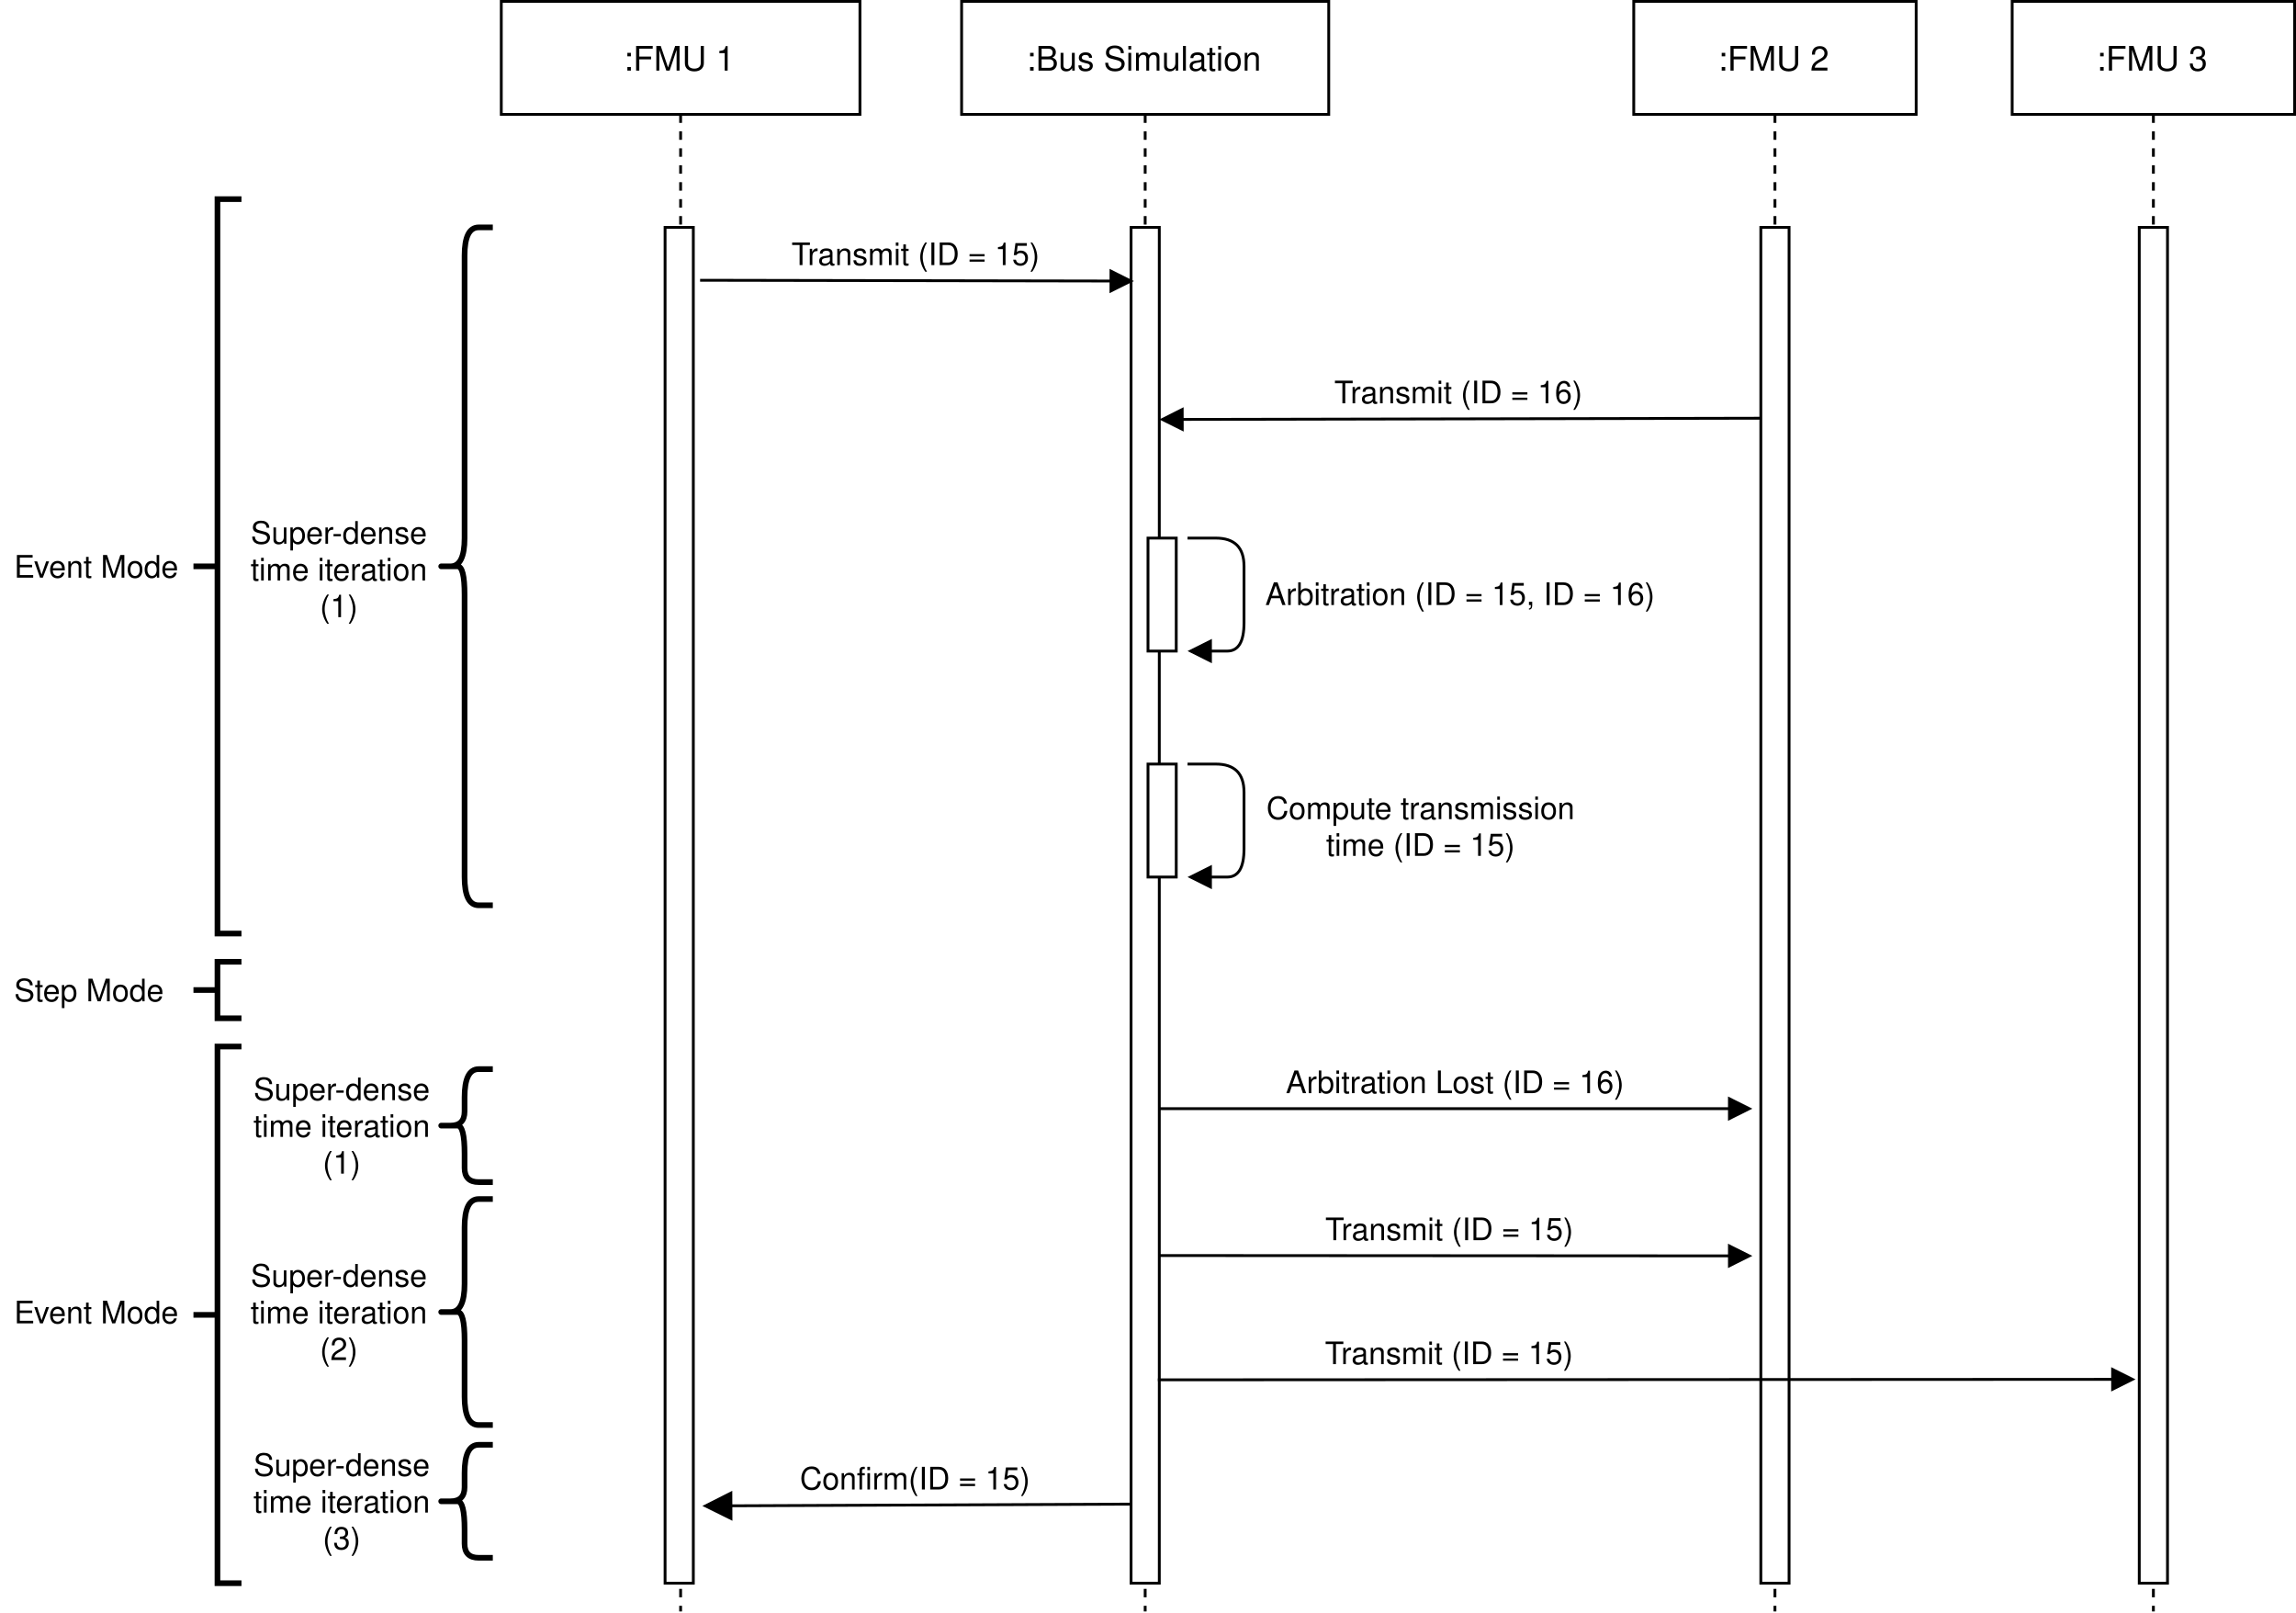
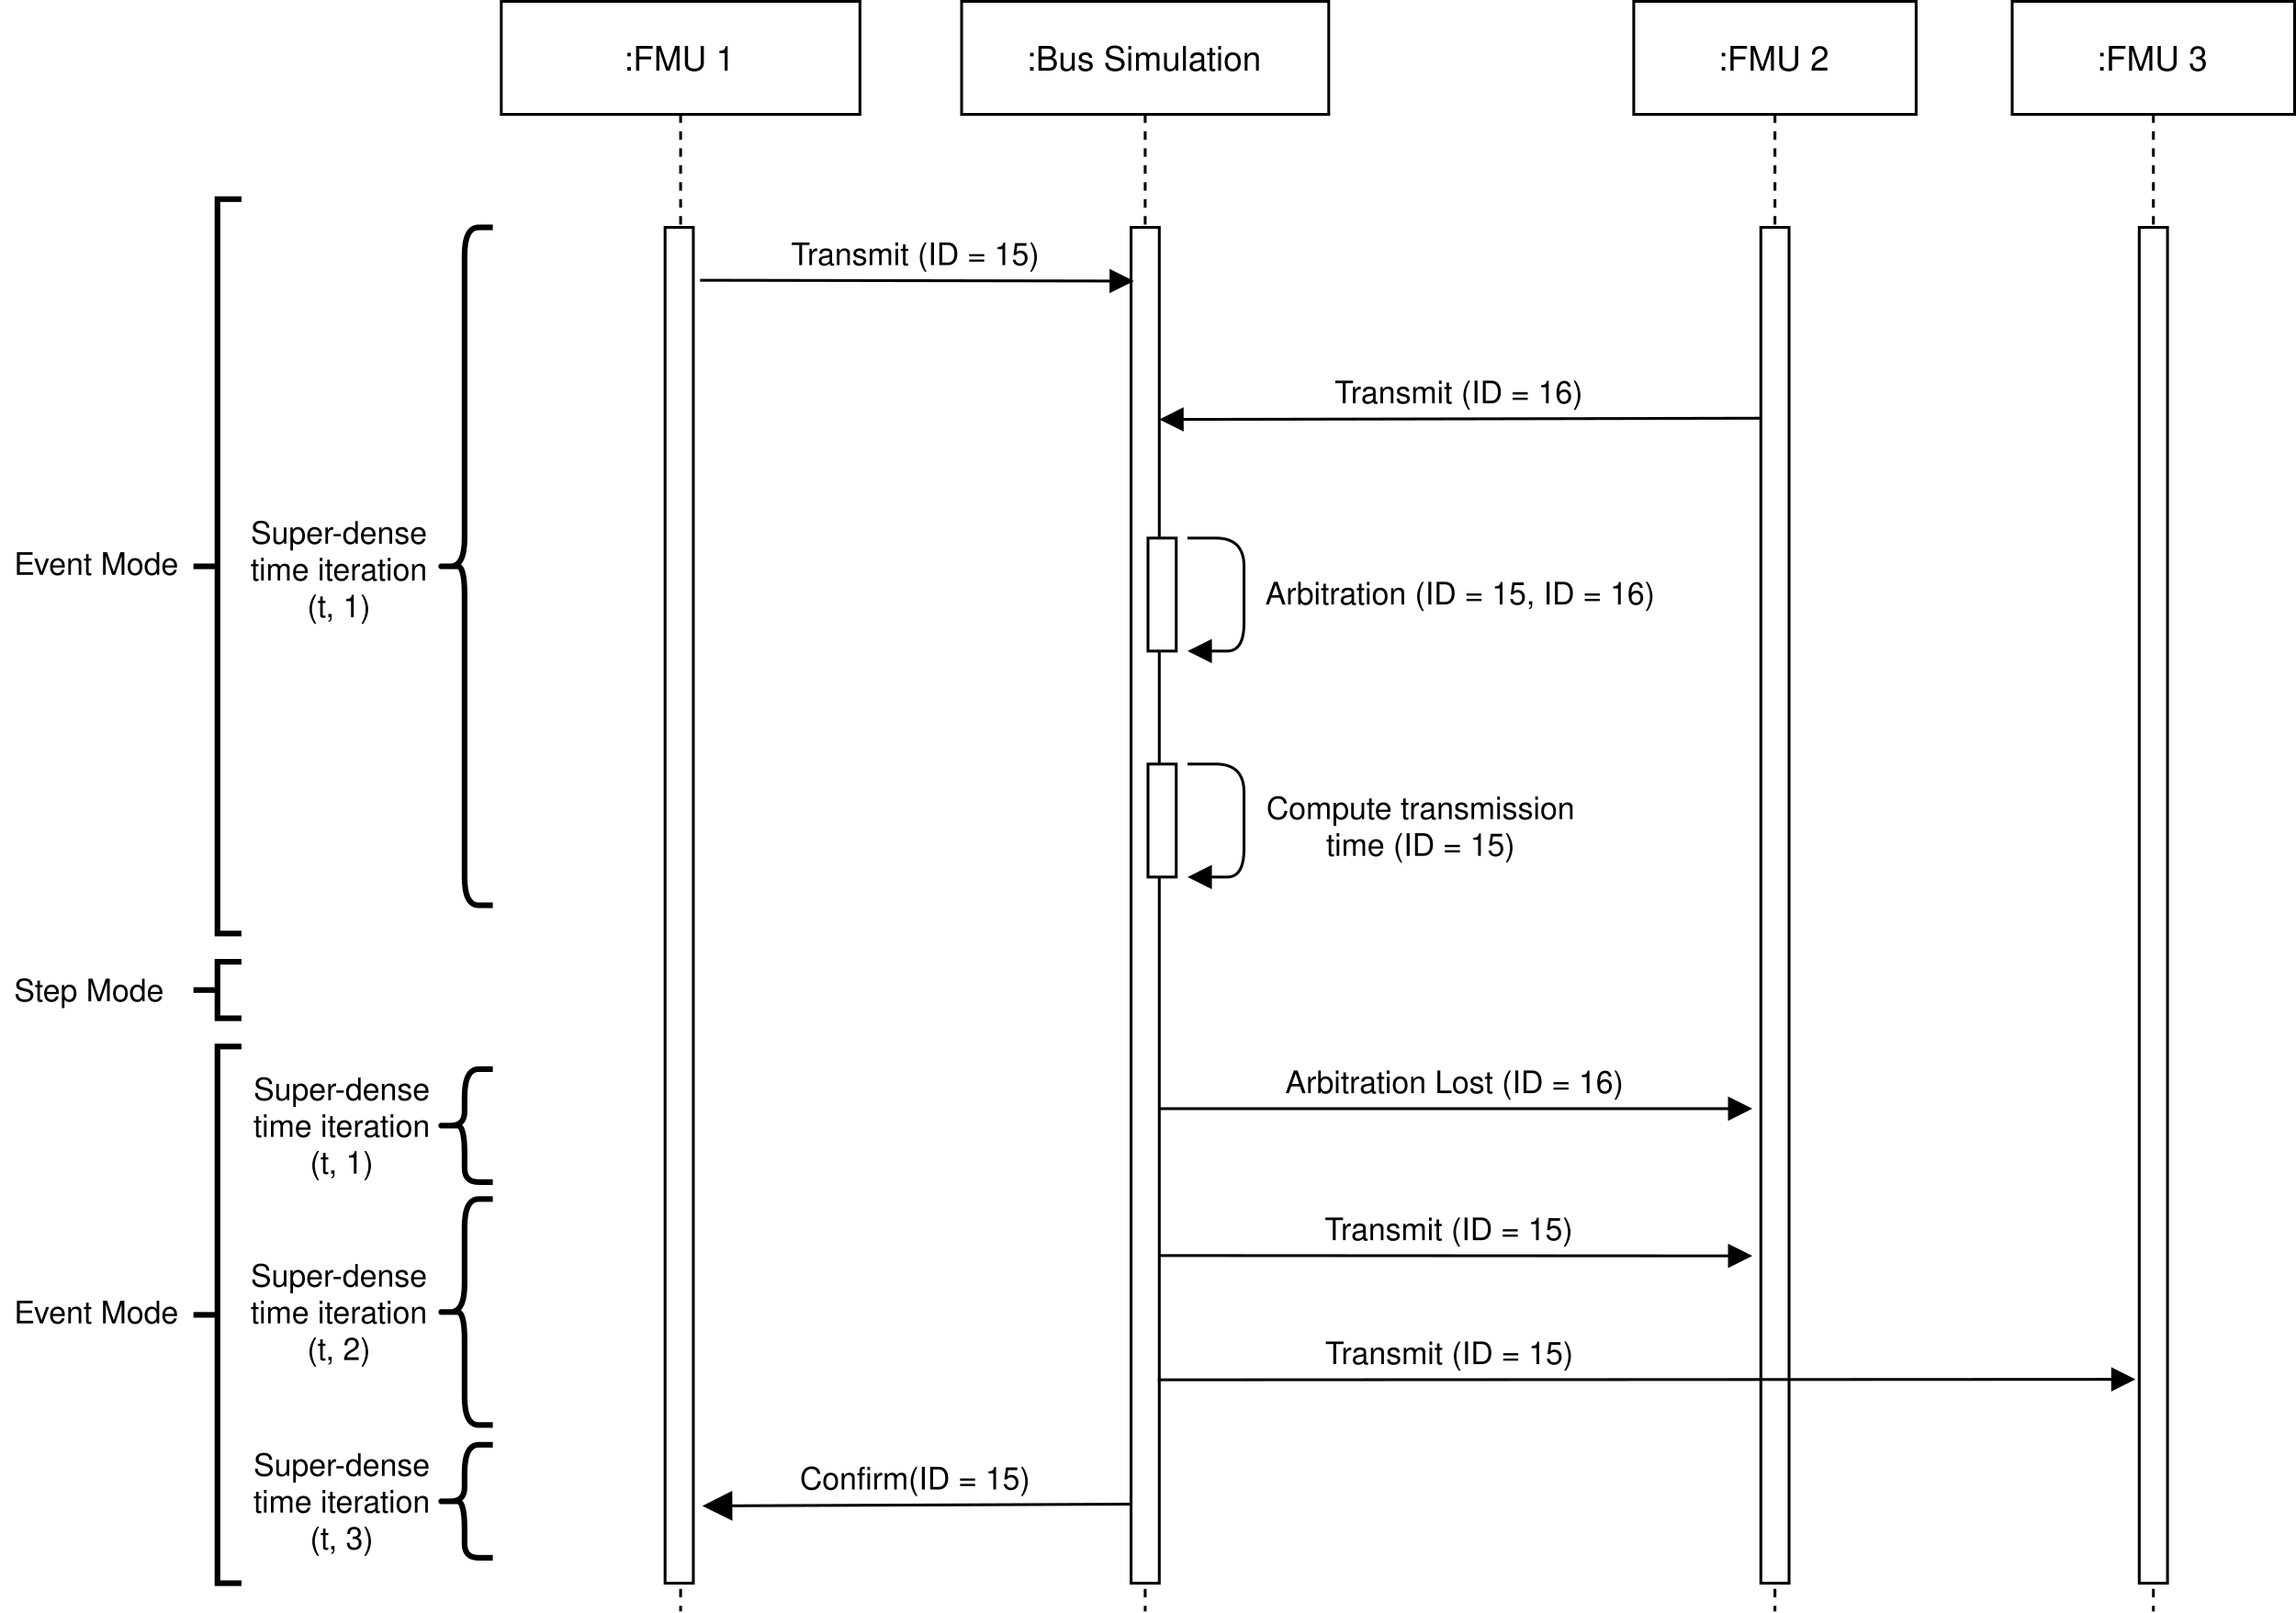
<svg xmlns="http://www.w3.org/2000/svg" version="1.1" width="813px" height="571px" viewBox="-0.5 -0.5 813 571">
  <defs />
  <g>
    <rect x="340" y="0" width="130" height="40" fill="rgb(255, 255, 255)" stroke="rgb(0, 0, 0)" pointer-events="all" />
    <path d="M 405 40 L 405 570" fill="none" stroke="rgb(0, 0, 0)" stroke-miterlimit="10" stroke-dasharray="3 3" pointer-events="all" />
    <g fill="rgb(0, 0, 0)" font-family="Helvetica" text-anchor="middle" font-size="12px">
      <text x="404.5" y="24.5">:Bus Simulation</text>
    </g>
    <rect x="400" y="80" width="10" height="480" fill="rgb(255, 255, 255)" stroke="rgb(0, 0, 0)" pointer-events="all" />
    <rect x="406" y="190" width="10" height="40" fill="rgb(255, 255, 255)" stroke="rgb(0, 0, 0)" pointer-events="all" />
    <rect x="406" y="270" width="10" height="40" fill="rgb(255, 255, 255)" stroke="rgb(0, 0, 0)" pointer-events="all" />
    <path d="M 420 270 L 430 270 Q 440 270 440 280 L 440 300 Q 440 310 434.06 310 L 428.12 310" fill="none" stroke="rgb(0, 0, 0)" stroke-miterlimit="10" pointer-events="stroke" />
    <path d="M 421.12 310 L 428.12 306.5 L 428.12 313.5 Z" fill="rgb(0, 0, 0)" stroke="rgb(0, 0, 0)" stroke-miterlimit="10" pointer-events="all" />
    <g fill="rgb(0, 0, 0)" font-family="Helvetica" text-anchor="middle" font-size="11px">
      <rect fill="rgb(255, 255, 255)" stroke="none" x="448" y="280" width="111" height="27" stroke-width="0" />
      <text x="502.5" y="289.5">Compute transmission </text>
      <text x="502.5" y="302.5">time (ID = 15)</text>
    </g>
    <rect x="177" y="0" width="127" height="40" fill="rgb(255, 255, 255)" stroke="rgb(0, 0, 0)" pointer-events="all" />
    <path d="M 240.5 40 L 240.5 570" fill="none" stroke="rgb(0, 0, 0)" stroke-miterlimit="10" stroke-dasharray="3 3" pointer-events="all" />
    <g fill="rgb(0, 0, 0)" font-family="Helvetica" text-anchor="middle" font-size="12px">
      <text x="240" y="24.5">:FMU 1</text>
    </g>
    <rect x="235" y="80" width="10" height="480" fill="rgb(255, 255, 255)" stroke="rgb(0, 0, 0)" pointer-events="all" />
    <rect x="578" y="0" width="100" height="40" fill="rgb(255, 255, 255)" stroke="rgb(0, 0, 0)" pointer-events="all" />
    <path d="M 628 40 L 628 570" fill="none" stroke="rgb(0, 0, 0)" stroke-miterlimit="10" stroke-dasharray="3 3" pointer-events="all" />
    <g fill="rgb(0, 0, 0)" font-family="Helvetica" text-anchor="middle" font-size="12px">
      <text x="627.5" y="24.5">:FMU 2</text>
    </g>
    <rect x="623" y="80" width="10" height="480" fill="rgb(255, 255, 255)" stroke="rgb(0, 0, 0)" pointer-events="all" />
    <path d="M 420 190 L 430 190 Q 440 190 440 200 L 440 220 Q 440 230 434.06 230 L 428.12 230" fill="none" stroke="rgb(0, 0, 0)" stroke-miterlimit="10" pointer-events="stroke" />
    <path d="M 421.12 230 L 428.12 226.5 L 428.12 233.5 Z" fill="rgb(0, 0, 0)" stroke="rgb(0, 0, 0)" stroke-miterlimit="10" pointer-events="all" />
    <g fill="rgb(0, 0, 0)" font-family="Helvetica" text-anchor="middle" font-size="11px">
      <rect fill="rgb(255, 255, 255)" stroke="none" x="448" y="204" width="140" height="14" stroke-width="0" />
-       <text x="516.5" y="213.7">Arbitration (ID = 15, ID = 16)</text>
+       <text x="516.5" y="213.5">Arbitration (ID = 15, ID = 16)</text>
    </g>
    <path d="M 247.4 98.72 L 392.88 98.99" fill="none" stroke="rgb(0, 0, 0)" stroke-miterlimit="10" pointer-events="stroke" />
    <path d="M 399.88 99 L 392.88 102.49 L 392.89 95.49 Z" fill="rgb(0, 0, 0)" stroke="rgb(0, 0, 0)" stroke-miterlimit="10" pointer-events="all" />
    <g fill="rgb(0, 0, 0)" font-family="Helvetica" text-anchor="middle" font-size="11px">
      <rect fill="rgb(255, 255, 255)" stroke="none" x="279" y="83" width="91" height="14" stroke-width="0" />
-       <text x="323.7" y="93.36">Transmit (ID = 15)</text>
+       <text x="323.57" y="93.36">Transmit (ID = 15)</text>
    </g>
    <path d="M 623.2 147.56 L 418.12 147.98" fill="none" stroke="rgb(0, 0, 0)" stroke-miterlimit="10" pointer-events="stroke" />
    <path d="M 411.12 148 L 418.11 144.48 L 418.13 151.48 Z" fill="rgb(0, 0, 0)" stroke="rgb(0, 0, 0)" stroke-miterlimit="10" pointer-events="all" />
    <g fill="rgb(0, 0, 0)" font-family="Helvetica" text-anchor="middle" font-size="11px">
-       <rect fill="rgb(255, 255, 255)" stroke="none" x="471" y="132" width="91" height="14" stroke-width="0" />
-       <text x="515.9" y="142.28">Transmit (ID = 16)</text>
+       <rect fill="rgb(255, 255, 255)" stroke="none" x="472" y="132" width="91" height="14" stroke-width="0" />
+       <text x="516.03" y="142.28">Transmit (ID = 16)</text>
    </g>
    <rect x="712" y="0" width="100" height="40" fill="rgb(255, 255, 255)" stroke="rgb(0, 0, 0)" pointer-events="all" />
    <path d="M 762 40 L 762 570" fill="none" stroke="rgb(0, 0, 0)" stroke-miterlimit="10" stroke-dasharray="3 3" pointer-events="all" />
    <g fill="rgb(0, 0, 0)" font-family="Helvetica" text-anchor="middle" font-size="12px">
      <text x="761.5" y="24.5">:FMU 3</text>
    </g>
    <rect x="757" y="80" width="10" height="480" fill="rgb(255, 255, 255)" stroke="rgb(0, 0, 0)" pointer-events="all" />
    <path d="M 409.5 488 L 747.56 487.83" fill="none" stroke="rgb(0, 0, 0)" stroke-miterlimit="10" pointer-events="stroke" />
    <path d="M 754.56 487.83 L 747.56 491.33 L 747.56 484.33 Z" fill="rgb(0, 0, 0)" stroke="rgb(0, 0, 0)" stroke-miterlimit="10" pointer-events="all" />
    <g fill="rgb(0, 0, 0)" font-family="Helvetica" text-anchor="middle" font-size="11px">
      <rect fill="rgb(255, 255, 255)" stroke="none" x="468" y="472" width="91" height="14" stroke-width="0" />
-       <text x="512.6" y="482.45">Transmit (ID = 15)</text>
+       <text x="512.67" y="482.45">Transmit (ID = 15)</text>
    </g>
    <rect x="68" y="70" width="17" height="260" fill="none" stroke="none" pointer-events="all" />
    <path d="M 85 70 L 76.5 70 L 76.5 330 L 85 330" fill="none" stroke="rgb(0, 0, 0)" stroke-width="2" stroke-miterlimit="10" pointer-events="all" />
    <path d="M 68 200 L 76.5 200" fill="none" stroke="rgb(0, 0, 0)" stroke-width="2" stroke-miterlimit="10" pointer-events="all" />
    <rect x="68" y="370" width="17" height="190" fill="none" stroke="none" pointer-events="all" />
    <path d="M 85 370 L 76.5 370 L 76.5 560 L 85 560" fill="none" stroke="rgb(0, 0, 0)" stroke-width="2" stroke-miterlimit="10" pointer-events="all" />
    <path d="M 68 465 L 76.5 465" fill="none" stroke="rgb(0, 0, 0)" stroke-width="2" stroke-miterlimit="10" pointer-events="all" />
    <path d="M 410 392 L 611.88 392" fill="none" stroke="rgb(0, 0, 0)" stroke-miterlimit="10" pointer-events="stroke" />
    <path d="M 618.88 392 L 611.88 395.5 L 611.88 388.5 Z" fill="rgb(0, 0, 0)" stroke="rgb(0, 0, 0)" stroke-miterlimit="10" pointer-events="all" />
    <g fill="rgb(0, 0, 0)" font-family="Helvetica" text-anchor="middle" font-size="11px">
      <rect fill="rgb(255, 255, 255)" stroke="none" x="455" y="377" width="122" height="14" stroke-width="0" />
-       <text x="514.7" y="386.5">Arbitration Lost (ID = 16)</text>
+       <text x="514.5" y="386.5">Arbitration Lost (ID = 16)</text>
    </g>
    <rect x="0" y="451" width="80" height="26" fill="none" stroke="none" pointer-events="all" />
    <g fill="rgb(0, 0, 0)" font-family="Helvetica" font-size="11px">
      <text x="4.5" y="468">Event Mode</text>
    </g>
    <path d="M 410 444 L 611.88 444.12" fill="none" stroke="rgb(0, 0, 0)" stroke-miterlimit="10" pointer-events="stroke" />
    <path d="M 618.88 444.12 L 611.88 447.62 L 611.88 440.62 Z" fill="rgb(0, 0, 0)" stroke="rgb(0, 0, 0)" stroke-miterlimit="10" pointer-events="all" />
    <g fill="rgb(0, 0, 0)" font-family="Helvetica" text-anchor="middle" font-size="11px">
      <rect fill="rgb(255, 255, 255)" stroke="none" x="468" y="429" width="91" height="14" stroke-width="0" />
-       <text x="512.7" y="438.56">Transmit (ID = 15)</text>
+       <text x="512.5" y="438.56">Transmit (ID = 15)</text>
    </g>
    <path d="M 400 532 L 258.32 532.6" fill="none" stroke="rgb(0, 0, 0)" stroke-miterlimit="10" pointer-events="stroke" />
    <path d="M 249.32 532.64 L 258.3 528.1 L 258.34 537.1 Z" fill="rgb(0, 0, 0)" stroke="rgb(0, 0, 0)" stroke-miterlimit="10" pointer-events="all" />
    <g fill="rgb(0, 0, 0)" font-family="Helvetica" text-anchor="middle" font-size="11px">
      <rect fill="rgb(255, 255, 255)" stroke="none" x="283" y="517" width="84" height="14" stroke-width="0" />
      <text x="323.5" y="526.82">Confirm(ID = 15)</text>
    </g>
    <path d="M 174 80 L 169 80 Q 164 80 164 90 L 164 190 Q 164 200 159 200 L 156.5 200 Q 154 200 159 200 L 161.5 200 Q 164 200 164 210 L 164 310 Q 164 320 169 320 L 174 320" fill="none" stroke="rgb(0, 0, 0)" stroke-width="2" stroke-miterlimit="10" pointer-events="all" />
    <path d="M 174 424 L 169 424 Q 164 424 164 434 L 164 454 Q 164 464 159 464 L 156.5 464 Q 154 464 159 464 L 161.5 464 Q 164 464 164 474 L 164 494 Q 164 504 169 504 L 174 504" fill="none" stroke="rgb(0, 0, 0)" stroke-width="2" stroke-miterlimit="10" pointer-events="all" />
    <rect x="80" y="188" width="80" height="26" fill="none" stroke="none" pointer-events="all" />
    <g fill="rgb(0, 0, 0)" font-family="Helvetica" text-anchor="middle" font-size="11px">
      <text x="119.5" y="192">Super-dense</text>
      <text x="119.5" y="205">time iteration</text>
-       <text x="119.5" y="218">(1)</text>
+       <text x="119.5" y="218">(t, 1)</text>
    </g>
    <rect x="80" y="451" width="80" height="26" fill="none" stroke="none" pointer-events="all" />
    <g fill="rgb(0, 0, 0)" font-family="Helvetica" text-anchor="middle" font-size="11px">
      <text x="119.5" y="455">Super-dense</text>
      <text x="119.5" y="468">time iteration</text>
-       <text x="119.5" y="481">(2)</text>
+       <text x="119.5" y="481">(t, 2)</text>
    </g>
-     <rect x="0" y="187" width="80" height="26" fill="none" stroke="none" pointer-events="all" />
+     <rect x="0" y="186" width="80" height="26" fill="none" stroke="none" pointer-events="all" />
    <g fill="rgb(0, 0, 0)" font-family="Helvetica" font-size="11px">
-       <text x="4.5" y="204">Event Mode</text>
+       <text x="4.5" y="203">Event Mode</text>
    </g>
    <rect x="68" y="340" width="17" height="20" fill="none" stroke="none" pointer-events="all" />
    <path d="M 85 340 L 76.5 340 L 76.5 360 L 85 360" fill="none" stroke="rgb(0, 0, 0)" stroke-width="2" stroke-miterlimit="10" pointer-events="all" />
    <path d="M 68 350 L 76.5 350" fill="none" stroke="rgb(0, 0, 0)" stroke-width="2" stroke-miterlimit="10" pointer-events="all" />
    <rect x="0" y="337" width="80" height="26" fill="none" stroke="none" pointer-events="all" />
    <g fill="rgb(0, 0, 0)" font-family="Helvetica" font-size="11px">
      <text x="4.5" y="354">Step Mode</text>
    </g>
    <path d="M 174 511 L 169 511 Q 164 511 164 521 L 164 526 Q 164 531 159 531 L 156.5 531 Q 154 531 159 531 L 161.5 531 Q 164 531 164 541 L 164 546 Q 164 551 169 551 L 174 551" fill="none" stroke="rgb(0, 0, 0)" stroke-width="2" stroke-miterlimit="10" pointer-events="all" />
    <rect x="81" y="518" width="80" height="26" fill="none" stroke="none" pointer-events="all" />
    <g fill="rgb(0, 0, 0)" font-family="Helvetica" text-anchor="middle" font-size="11px">
      <text x="120.5" y="522">Super-dense</text>
      <text x="120.5" y="535">time iteration</text>
-       <text x="120.5" y="548">(3)</text>
+       <text x="120.5" y="548">(t, 3)</text>
    </g>
    <path d="M 174 378 L 169 378 Q 164 378 164 388 L 164 393 Q 164 398 159 398 L 156.5 398 Q 154 398 159 398 L 161.5 398 Q 164 398 164 408 L 164 413 Q 164 418 169 418 L 174 418" fill="none" stroke="rgb(0, 0, 0)" stroke-width="2" stroke-miterlimit="10" pointer-events="all" />
    <rect x="81" y="385" width="80" height="26" fill="none" stroke="none" pointer-events="all" />
    <g fill="rgb(0, 0, 0)" font-family="Helvetica" text-anchor="middle" font-size="11px">
      <text x="120.5" y="389">Super-dense</text>
      <text x="120.5" y="402">time iteration</text>
-       <text x="120.5" y="415">(1)</text>
+       <text x="120.5" y="415">(t, 1)</text>
    </g>
  </g>
</svg>
